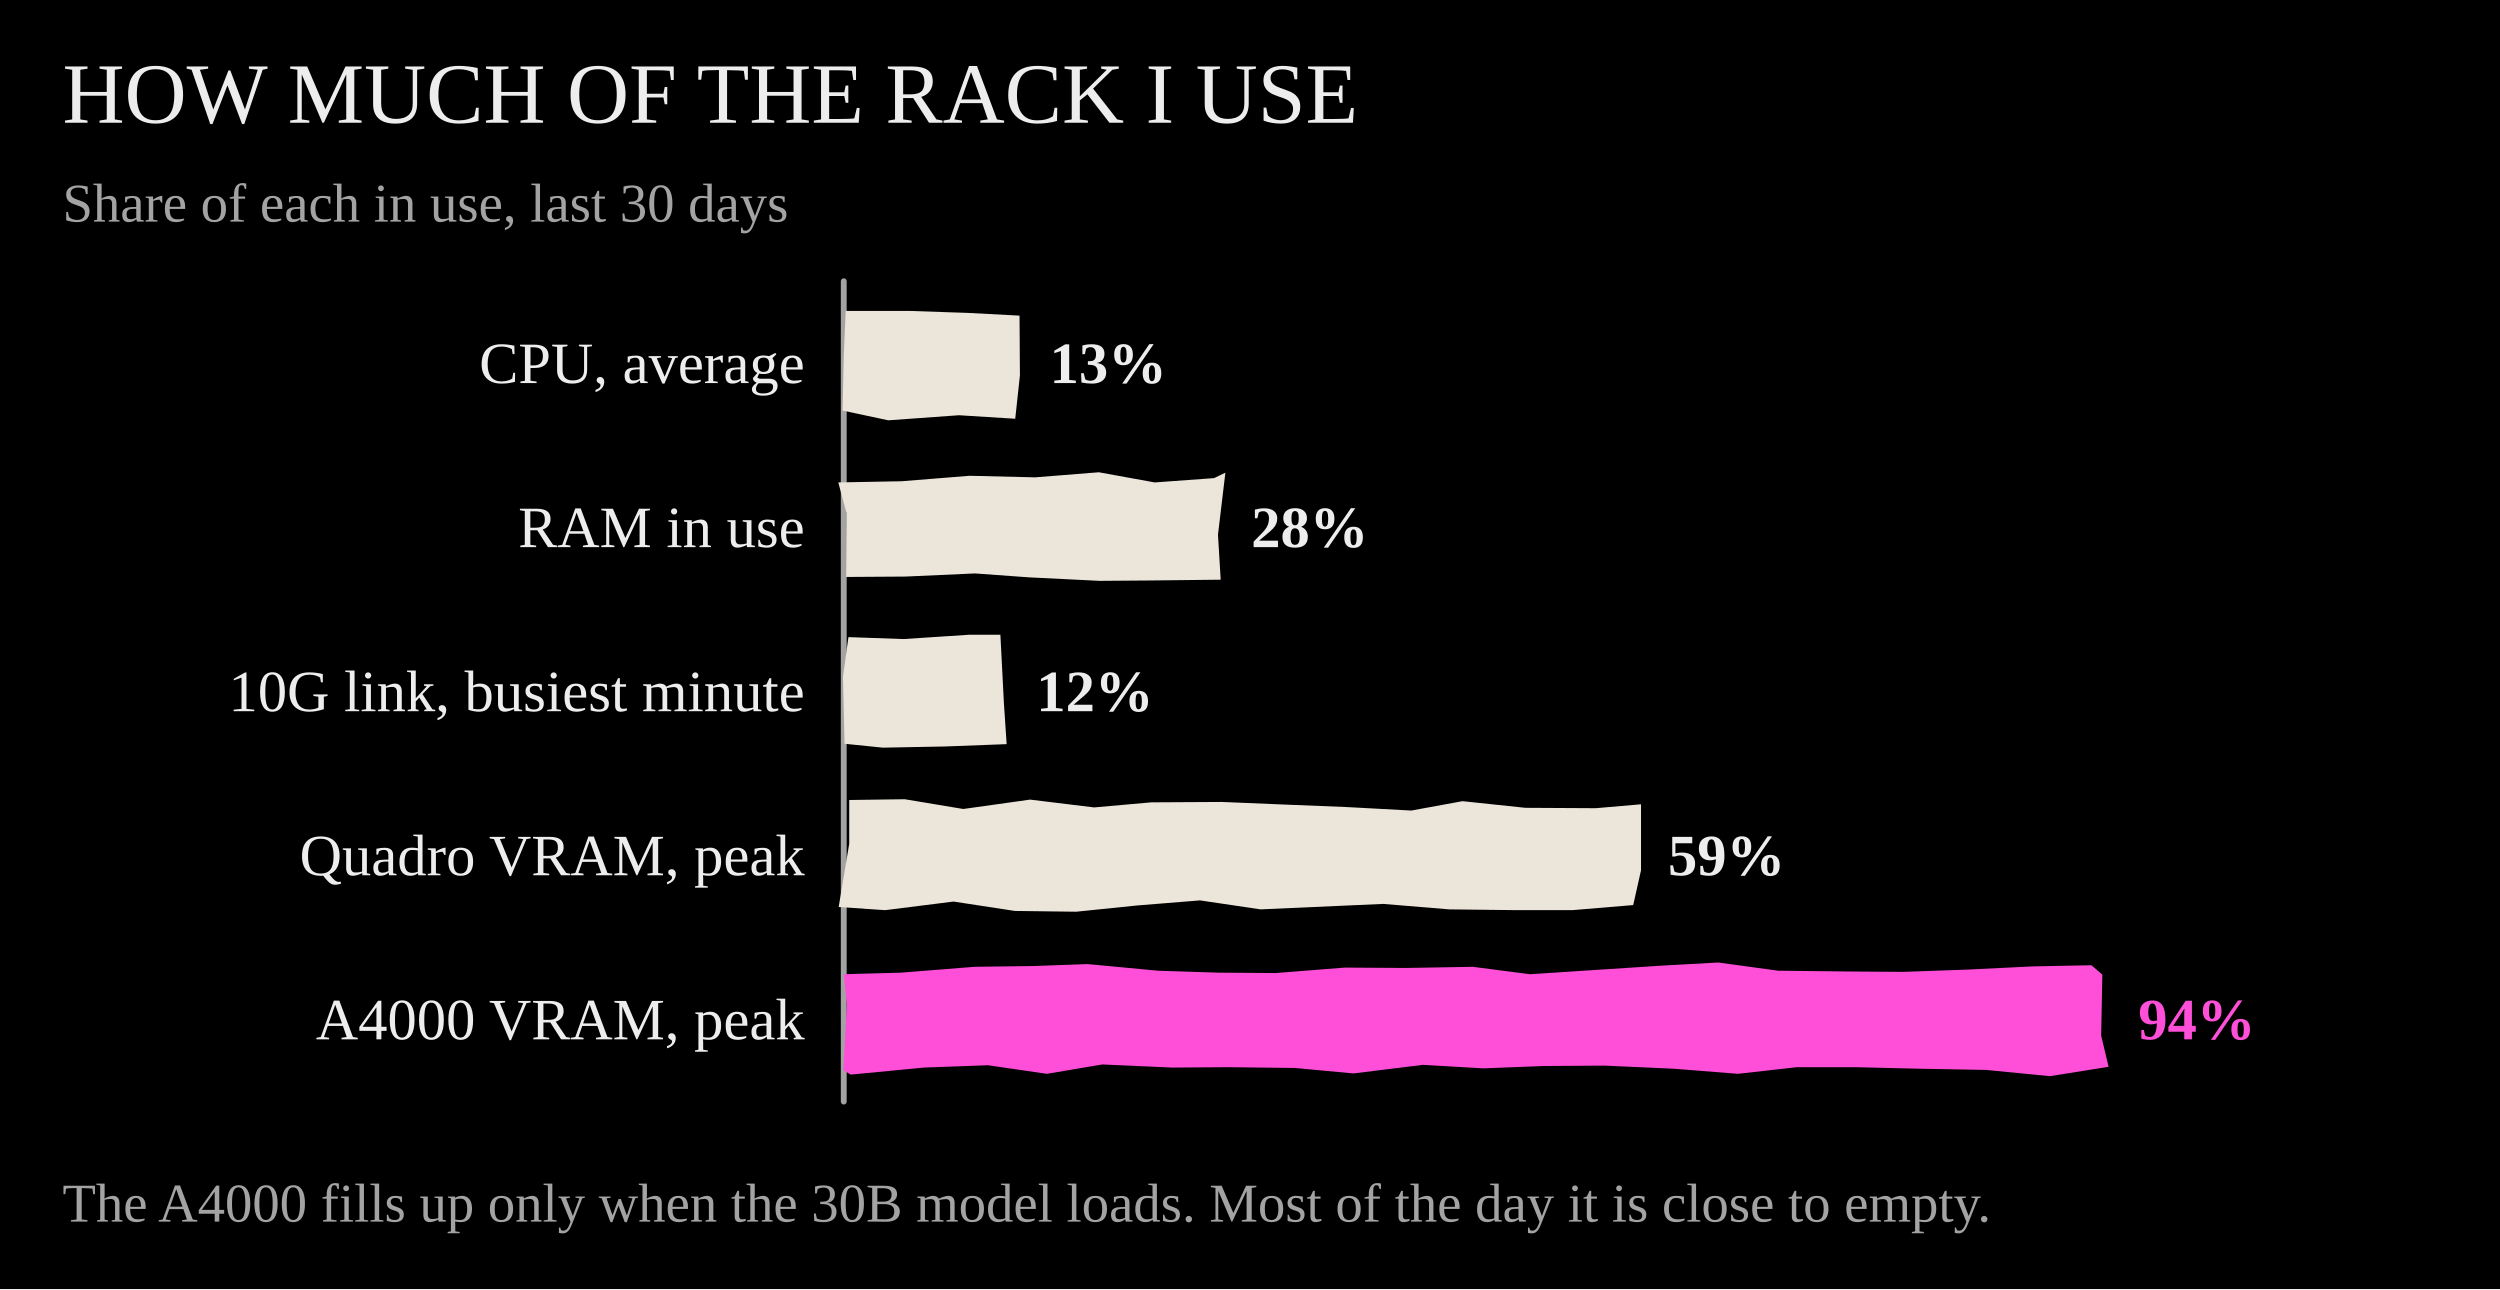
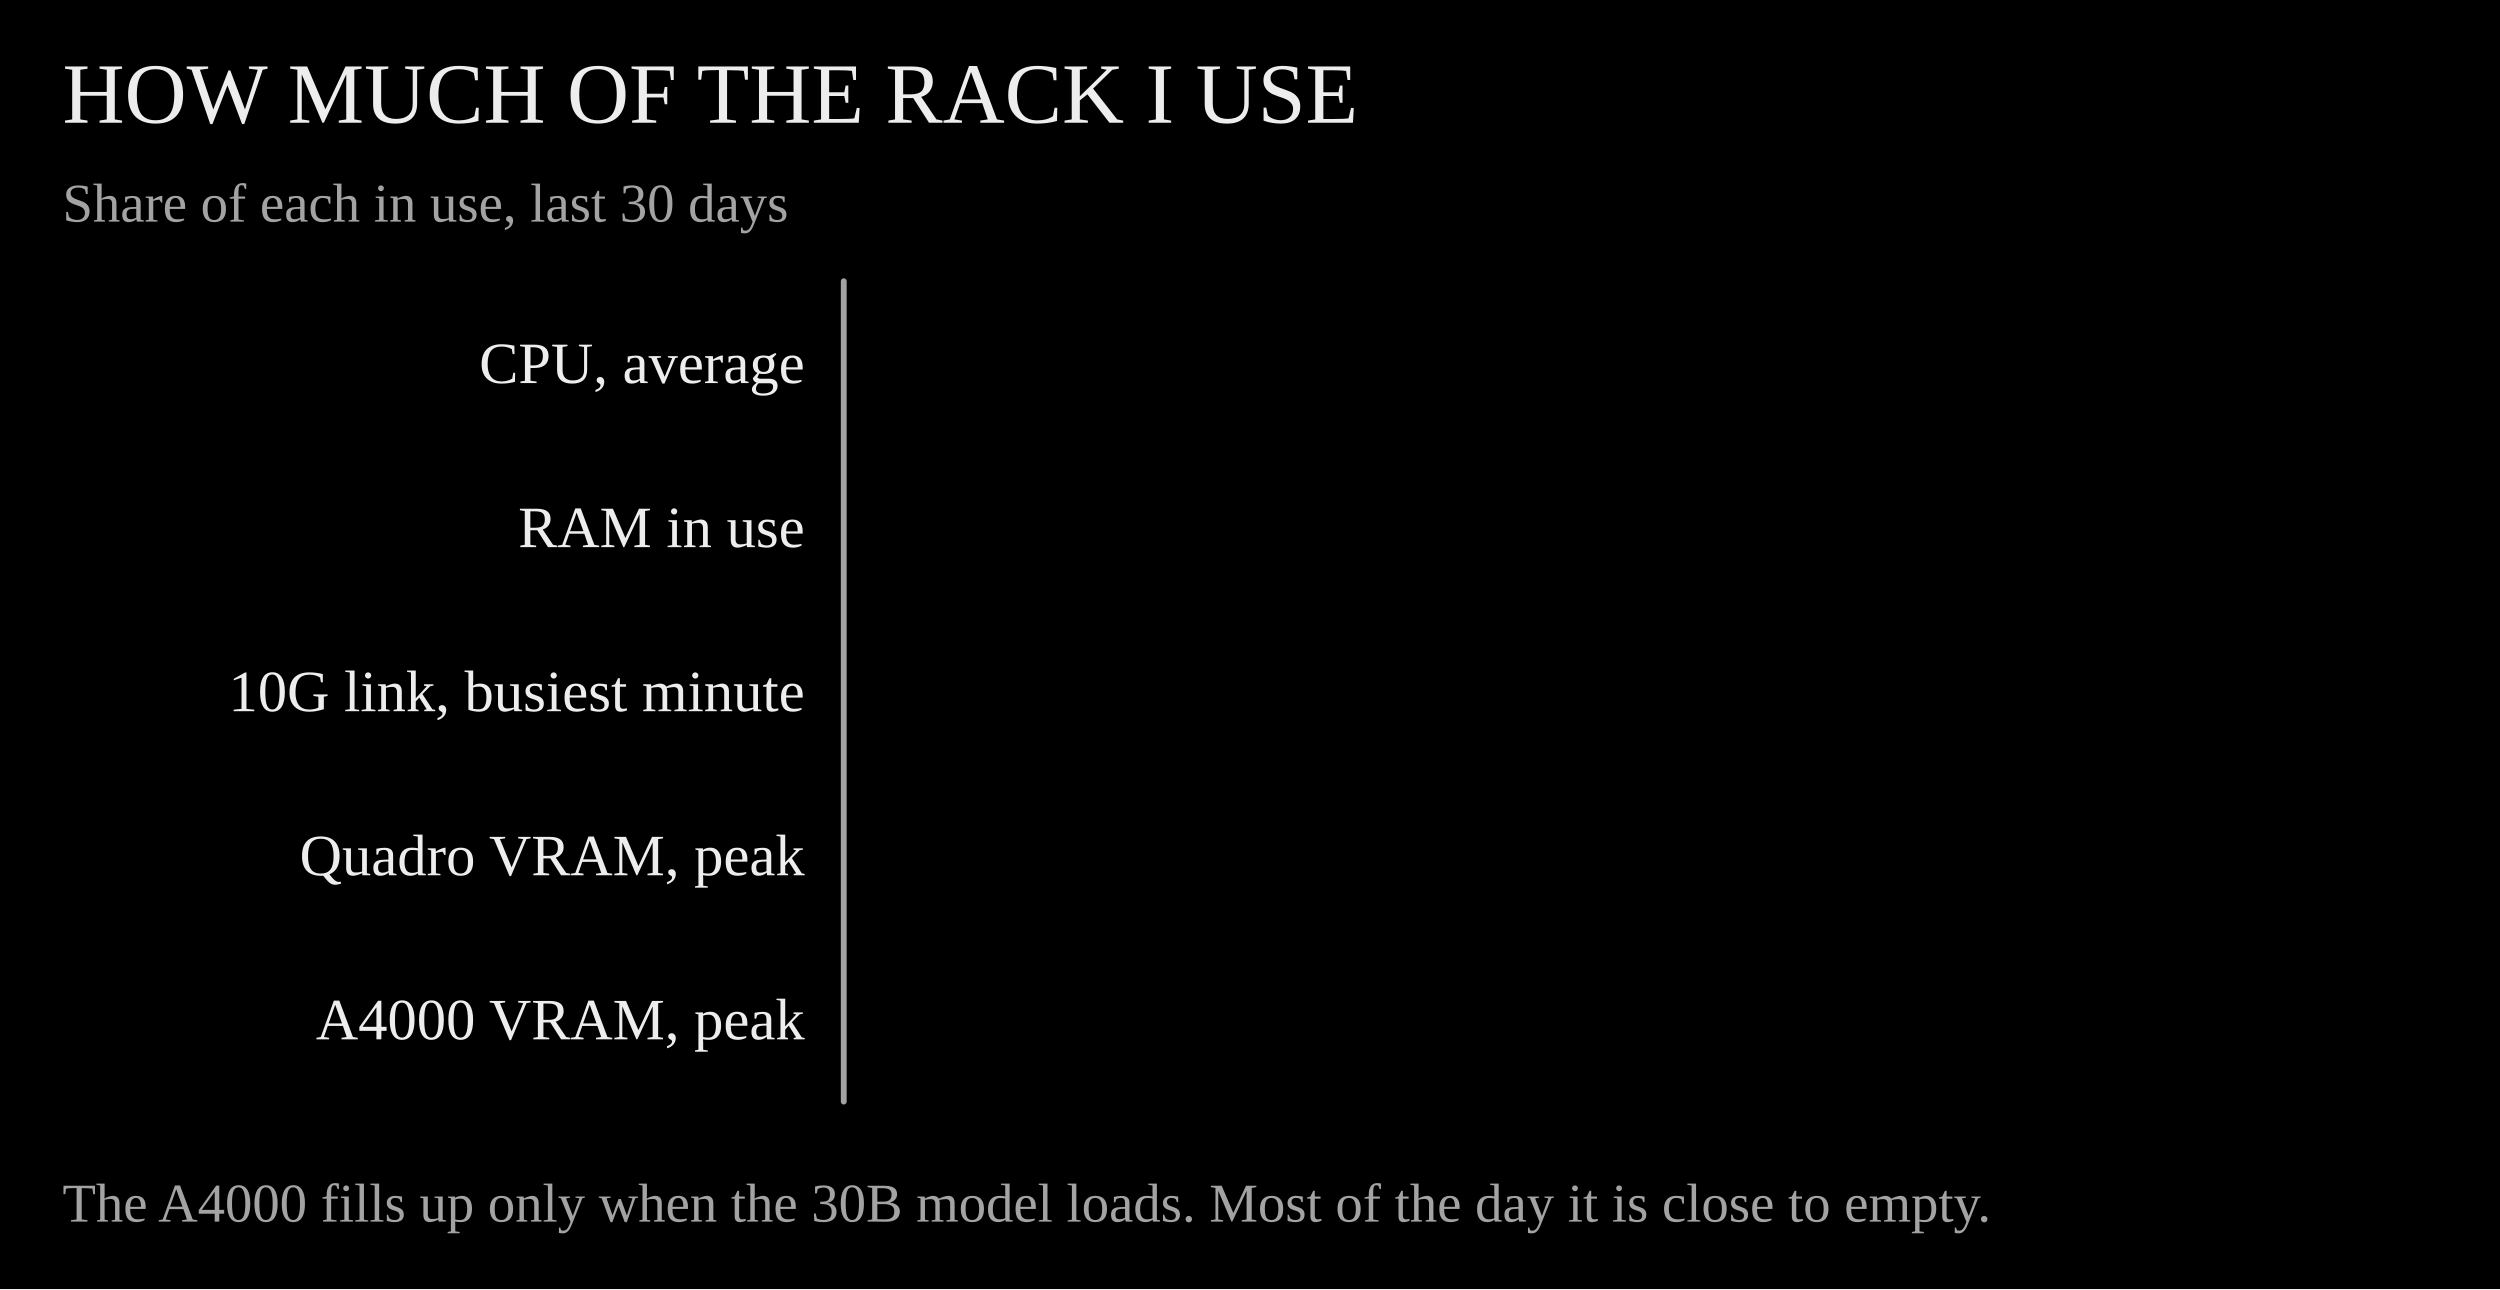
<svg xmlns="http://www.w3.org/2000/svg" viewBox="0 0 640 330" width="640" height="330" role="img" aria-label="Bar chart of how much of each part of the rack I use, from 30 days of Prometheus data. CPU: 13% busy on average. RAM: 28% in use (72 of 256 GB). Network: the busiest minute used 12% of one 10G link. Quadro RTX 4000: peaks at 59% of its VRAM (4.7 of 8 GB). RTX A4000: peaks at 94% (about 15 of 16 GB) when the 30B coding model loads, and sits close to empty the rest of the day.">
  <defs />
  <rect width="640" height="330" fill="#000000" />
  <text x="16" y="24" font-family="var(--font-anton, Anton), Impact, sans-serif" font-size="22" fill="#ededed" text-anchor="start" dominant-baseline="central">HOW MUCH OF THE RACK I USE</text>
  <text x="16" y="52" font-family="var(--font-hanken-grotesk, 'Hanken Grotesk'), Arial, sans-serif" font-size="14" fill="#a3a3a3" text-anchor="start" dominant-baseline="central">Share of each in use, last 30 days</text>
  <path d="M216,72 L216,282" fill="none" stroke="#a3a3a3" stroke-width="1.5" stroke-linecap="round" />
  <text x="206" y="93" font-family="var(--font-hanken-grotesk, 'Hanken Grotesk'), Arial, sans-serif" font-size="15" fill="#ededed" text-anchor="end" dominant-baseline="central">CPU, average</text>
-   <path class="d-paper" d="M216.5,79.6 L232.8,79.6 L247.7,80.1 L261,80.8 L261.1,96.1 L259.9,107.2 L245.5,106.3 L227.4,107.6 L215.7,105.1 L216,91.2 Z" fill="#ece6da" />
-   <text x="268.7" y="93" font-family="var(--font-hanken-grotesk, 'Hanken Grotesk'), Arial, sans-serif" font-size="15" font-weight="700" fill="#ededed" text-anchor="start" dominant-baseline="central">13%</text>
  <text x="206" y="135" font-family="var(--font-hanken-grotesk, 'Hanken Grotesk'), Arial, sans-serif" font-size="15" fill="#ededed" text-anchor="end" dominant-baseline="central">RAM in use</text>
-   <path class="d-paper" d="M214.6,123.5 L230.8,123.2 L248.2,121.8 L265,122.2 L281.3,120.9 L295.6,123.5 L310.8,122.4 L313.7,121 L311.8,136.9 L312.5,148.4 L294.8,148.6 L281.5,148.7 L263.4,147.8 L249.6,146.8 L231.8,147.6 L216.8,147.7 L216.6,147.7 L216.7,131.3 Z" fill="#ece6da" />
-   <text x="320.3" y="135" font-family="var(--font-hanken-grotesk, 'Hanken Grotesk'), Arial, sans-serif" font-size="15" font-weight="700" fill="#ededed" text-anchor="start" dominant-baseline="central">28%</text>
  <text x="206" y="177" font-family="var(--font-hanken-grotesk, 'Hanken Grotesk'), Arial, sans-serif" font-size="15" fill="#ededed" text-anchor="end" dominant-baseline="central">10G link, busiest minute</text>
-   <path class="d-paper" d="M217.2,163.1 L231.3,163.6 L248,162.5 L256.1,162.5 L257,180 L257.7,190.5 L241.9,191.1 L226,191.4 L216.2,190.4 L215.8,173.2 Z" fill="#ece6da" />
-   <text x="265.3" y="177" font-family="var(--font-hanken-grotesk, 'Hanken Grotesk'), Arial, sans-serif" font-size="15" font-weight="700" fill="#ededed" text-anchor="start" dominant-baseline="central">12%</text>
  <text x="206" y="219" font-family="var(--font-hanken-grotesk, 'Hanken Grotesk'), Arial, sans-serif" font-size="15" fill="#ededed" text-anchor="end" dominant-baseline="central">Quadro VRAM, peak</text>
-   <path class="d-paper" d="M217.4,204.8 L231.6,204.6 L246.6,207.1 L263.7,204.7 L280.1,206.7 L294.7,205.4 L312.8,205.3 L327.2,205.9 L344.6,206.6 L361.3,207.5 L374.4,205.1 L390.5,206.8 L408.5,206.9 L420.1,205.9 L420.1,222.8 L418.1,231.7 L402.5,233 L388.4,233 L371,232.8 L354.1,231.4 L338.4,232.1 L322.7,232.8 L307.2,230.5 L291.1,231.8 L275.5,233.4 L259.8,233.2 L244.1,230.8 L226.6,233 L214.7,232.2 L217.4,216 Z" fill="#ece6da" />
-   <text x="427" y="219" font-family="var(--font-hanken-grotesk, 'Hanken Grotesk'), Arial, sans-serif" font-size="15" font-weight="700" fill="#ededed" text-anchor="start" dominant-baseline="central">59%</text>
  <text x="206" y="261" font-family="var(--font-hanken-grotesk, 'Hanken Grotesk'), Arial, sans-serif" font-size="15" fill="#ededed" text-anchor="end" dominant-baseline="central">A4000 VRAM, peak</text>
-   <path class="d-paper" d="M216,249.4 L230.6,249 L249.5,247.5 L264.7,247.3 L278.4,246.8 L296.4,248.5 L311.9,249 L326.6,249.1 L344.3,247.7 L359.9,247.8 L377,247.5 L391.7,249.4 L407,248.4 L425.4,247.2 L439.9,246.4 L455.2,248.5 L473.3,248.7 L487.2,248.8 L504,248.2 L520.3,247.4 L535.4,247.1 L538.2,249.5 L537.9,265.1 L539.8,273.1 L524.8,275.5 L508.4,273.9 L491.8,273.6 L475,273.2 L460,273.2 L444.9,274.9 L428.6,273.6 L410.8,272.8 L395.2,272.9 L379.7,273.5 L364.3,272.6 L346.5,274.8 L331.5,273.4 L314.5,273.2 L300.1,273.3 L282.2,272.5 L268,274.9 L252.9,272.7 L236.5,273.3 L217.8,275.1 L215.9,274 L216.8,257.2 Z" fill="#ff4fd8" />
-   <text x="547.4" y="261" font-family="var(--font-hanken-grotesk, 'Hanken Grotesk'), Arial, sans-serif" font-size="15" font-weight="700" fill="#ff4fd8" text-anchor="start" dominant-baseline="central">94%</text>
+   <g class="anim-live">
+     <g transform="translate(216 93)">
+       <g transform="scale(0 1)">
+         <animateTransform attributeName="transform" type="scale" calcMode="discrete" values="0 1;0.37 1;0.64 1;0.81 1;0.92 1;0.98 1;1 1;1 1" begin="0s" dur="0.6s" fill="freeze" />
+         <g transform="translate(-216 -93)">
+           <path class="d-paper" d="M216.5,79.6 L232.8,79.6 L247.7,80.1 L261,80.8 L261.1,96.1 L259.9,107.2 L245.5,106.3 L227.4,107.6 L215.7,105.1 L216,91.2 Z" fill="#ece6da" />
+         </g>
+       </g>
+     </g>
+     <g opacity="0">
+       <animate attributeName="opacity" calcMode="discrete" values="0;0.7;0.96;1" begin="0.6s" dur="0.3s" fill="freeze" />
+       <text x="268.7" y="93" font-family="var(--font-hanken-grotesk, 'Hanken Grotesk'), Arial, sans-serif" font-size="15" font-weight="700" fill="#ededed" text-anchor="start" dominant-baseline="central">13%</text>
+     </g>
+     <g transform="translate(216 135)">
+       <g transform="scale(0 1)">
+         <animateTransform attributeName="transform" type="scale" calcMode="discrete" values="0 1;0.37 1;0.64 1;0.81 1;0.92 1;0.98 1;1 1;1 1" begin="0.2s" dur="0.6s" fill="freeze" />
+         <g transform="translate(-216 -135)">
+           <path class="d-paper" d="M214.6,123.5 L230.8,123.2 L248.2,121.8 L265,122.2 L281.3,120.9 L295.6,123.5 L310.8,122.4 L313.7,121 L311.8,136.9 L312.5,148.4 L294.8,148.6 L281.5,148.7 L263.4,147.8 L249.6,146.8 L231.8,147.6 L216.8,147.7 L216.6,147.7 L216.7,131.3 Z" fill="#ece6da" />
+         </g>
+       </g>
+     </g>
+     <g opacity="0">
+       <animate attributeName="opacity" calcMode="discrete" values="0;0.7;0.96;1" begin="0.8s" dur="0.3s" fill="freeze" />
+       <text x="320.3" y="135" font-family="var(--font-hanken-grotesk, 'Hanken Grotesk'), Arial, sans-serif" font-size="15" font-weight="700" fill="#ededed" text-anchor="start" dominant-baseline="central">28%</text>
+     </g>
+     <g transform="translate(216 177)">
+       <g transform="scale(0 1)">
+         <animateTransform attributeName="transform" type="scale" calcMode="discrete" values="0 1;0.37 1;0.64 1;0.81 1;0.92 1;0.98 1;1 1;1 1" begin="0.3s" dur="0.6s" fill="freeze" />
+         <g transform="translate(-216 -177)">
+           <path class="d-paper" d="M217.2,163.1 L231.3,163.6 L248,162.5 L256.1,162.5 L257,180 L257.7,190.5 L241.9,191.1 L226,191.4 L216.2,190.4 L215.8,173.2 Z" fill="#ece6da" />
+         </g>
+       </g>
+     </g>
+     <g opacity="0">
+       <animate attributeName="opacity" calcMode="discrete" values="0;0.7;0.96;1" begin="0.9s" dur="0.3s" fill="freeze" />
+       <text x="265.3" y="177" font-family="var(--font-hanken-grotesk, 'Hanken Grotesk'), Arial, sans-serif" font-size="15" font-weight="700" fill="#ededed" text-anchor="start" dominant-baseline="central">12%</text>
+     </g>
+     <g transform="translate(216 219)">
+       <g transform="scale(0 1)">
+         <animateTransform attributeName="transform" type="scale" calcMode="discrete" values="0 1;0.37 1;0.64 1;0.81 1;0.92 1;0.98 1;1 1;1 1" begin="0.5s" dur="0.6s" fill="freeze" />
+         <g transform="translate(-216 -219)">
+           <path class="d-paper" d="M217.4,204.8 L231.6,204.6 L246.6,207.1 L263.7,204.7 L280.1,206.7 L294.7,205.4 L312.8,205.3 L327.2,205.9 L344.6,206.6 L361.3,207.5 L374.4,205.1 L390.5,206.8 L408.5,206.9 L420.1,205.9 L420.1,222.8 L418.1,231.7 L402.5,233 L388.4,233 L371,232.8 L354.1,231.4 L338.4,232.1 L322.7,232.8 L307.2,230.5 L291.1,231.8 L275.5,233.4 L259.8,233.2 L244.1,230.8 L226.6,233 L214.7,232.2 L217.4,216 Z" fill="#ece6da" />
+         </g>
+       </g>
+     </g>
+     <g opacity="0">
+       <animate attributeName="opacity" calcMode="discrete" values="0;0.7;0.96;1" begin="1s" dur="0.3s" fill="freeze" />
+       <text x="427" y="219" font-family="var(--font-hanken-grotesk, 'Hanken Grotesk'), Arial, sans-serif" font-size="15" font-weight="700" fill="#ededed" text-anchor="start" dominant-baseline="central">59%</text>
+     </g>
+     <g transform="translate(216 261)">
+       <g transform="scale(0 1)">
+         <animateTransform attributeName="transform" type="scale" calcMode="discrete" values="0 1;0.37 1;0.64 1;0.81 1;0.92 1;0.98 1;1 1;1 1" begin="0.6s" dur="0.6s" fill="freeze" />
+         <g transform="translate(-216 -261)">
+           <path class="d-paper" d="M216,249.4 L230.6,249 L249.5,247.5 L264.7,247.3 L278.4,246.8 L296.4,248.5 L311.9,249 L326.6,249.1 L344.3,247.7 L359.9,247.8 L377,247.5 L391.7,249.4 L407,248.4 L425.4,247.2 L439.9,246.4 L455.2,248.5 L473.3,248.7 L487.2,248.8 L504,248.2 L520.3,247.4 L535.4,247.1 L538.2,249.5 L537.9,265.1 L539.8,273.1 L524.8,275.5 L508.4,273.9 L491.8,273.6 L475,273.2 L460,273.2 L444.9,274.9 L428.6,273.6 L410.8,272.8 L395.2,272.9 L379.7,273.5 L364.3,272.6 L346.5,274.8 L331.5,273.4 L314.5,273.2 L300.1,273.3 L282.2,272.5 L268,274.9 L252.9,272.7 L236.5,273.3 L217.8,275.1 L215.9,274 L216.8,257.2 Z" fill="#ff4fd8" />
+         </g>
+       </g>
+     </g>
+     <g opacity="0">
+       <animate attributeName="opacity" calcMode="discrete" values="0;0.7;0.96;1" begin="1.2s" dur="0.3s" fill="freeze" />
+       <text x="547.4" y="261" font-family="var(--font-hanken-grotesk, 'Hanken Grotesk'), Arial, sans-serif" font-size="15" font-weight="700" fill="#ff4fd8" text-anchor="start" dominant-baseline="central">94%</text>
+     </g>
+   </g>
+   <g class="anim-still" display="none">
+     <path class="d-paper" d="M214.8,78.9 L233.4,80 L247.4,81.1 L260.7,79.1 L261.7,95.1 L259.4,105.5 L243.7,106.7 L228.7,106.8 L217.1,107.5 L216.5,91.1 Z" fill="#ece6da" />
+     <text x="268.7" y="93" font-family="var(--font-hanken-grotesk, 'Hanken Grotesk'), Arial, sans-serif" font-size="15" font-weight="700" fill="#ededed" text-anchor="start" dominant-baseline="central">13%</text>
+     <path class="d-paper" d="M216.7,122.1 L233,122.6 L247.1,120.8 L263.5,122.7 L281.4,120.5 L296.3,122.7 L312.1,121.1 L311.4,123 L312.8,136.7 L313.3,149.2 L297,147.5 L279.7,149.1 L263.3,149.3 L248.2,149.2 L231.8,147.3 L217,148.5 L217.1,148 L216.5,131.3 Z" fill="#ece6da" />
+     <text x="320.3" y="135" font-family="var(--font-hanken-grotesk, 'Hanken Grotesk'), Arial, sans-serif" font-size="15" font-weight="700" fill="#ededed" text-anchor="start" dominant-baseline="central">28%</text>
+     <path class="d-paper" d="M216.6,165.1 L231,165.1 L249.6,164.2 L258.3,163.9 L256.4,180.7 L257.1,190.4 L241.2,190.4 L226.4,189.8 L216.7,189.9 L217.2,175.4 Z" fill="#ece6da" />
+     <text x="265.3" y="177" font-family="var(--font-hanken-grotesk, 'Hanken Grotesk'), Arial, sans-serif" font-size="15" font-weight="700" fill="#ededed" text-anchor="start" dominant-baseline="central">12%</text>
+     <path class="d-paper" d="M216.9,205.6 L232.7,205.1 L249,206.7 L262.4,204.4 L280.9,206.1 L295.7,206.3 L311.4,204.9 L326.9,204.8 L345,207.4 L360.8,204.4 L377,205.1 L391.2,207.1 L408.5,207.2 L419.3,206.7 L418.2,221.9 L419.1,231.1 L403.7,232.7 L388.1,232.7 L371.2,231.4 L354.9,233 L337.8,230.6 L322.8,230.8 L306.4,232.6 L291.3,231.8 L273.6,230.5 L259.6,230.4 L243.5,232.1 L226.9,233.3 L217.6,232.9 L215.8,215.5 Z" fill="#ece6da" />
+     <text x="427" y="219" font-family="var(--font-hanken-grotesk, 'Hanken Grotesk'), Arial, sans-serif" font-size="15" font-weight="700" fill="#ededed" text-anchor="start" dominant-baseline="central">59%</text>
+     <path class="d-paper" d="M217.1,246.9 L232.9,247.4 L246.5,248.2 L263.9,247.3 L279.9,247.1 L295.8,247.7 L311.5,246.6 L328.9,249.5 L342.8,248.8 L360.5,248.2 L376.9,248.7 L390.6,247.5 L408.7,249 L423.2,248.5 L439,249.1 L455.4,248 L471,246.6 L489.2,248.8 L503.1,248.7 L518.9,247.1 L534.5,246.6 L538.9,248.7 L540.5,262.8 L540.1,272.5 L522.4,274.5 L506.4,273.4 L490.9,272.8 L474.5,272.7 L459.6,274.2 L444.9,273.7 L428.3,273.3 L411.7,272.9 L394.1,274.2 L380.3,272.6 L362.1,275.6 L347.7,275.5 L331.2,275 L313.8,275.6 L300.6,273.7 L282.9,275 L266.3,273.8 L252.7,273.5 L235.7,273.4 L219.5,274.3 L215.9,274.4 L215.4,259.5 Z" fill="#ff4fd8" />
+     <text x="547.4" y="261" font-family="var(--font-hanken-grotesk, 'Hanken Grotesk'), Arial, sans-serif" font-size="15" font-weight="700" fill="#ff4fd8" text-anchor="start" dominant-baseline="central">94%</text>
+   </g>
  <text x="16" y="308" font-family="var(--font-hanken-grotesk, 'Hanken Grotesk'), Arial, sans-serif" font-size="14" fill="#a3a3a3" text-anchor="start" dominant-baseline="central">The A4000 fills up only when the 30B model loads. Most of the day it is close to empty.</text>
</svg>
